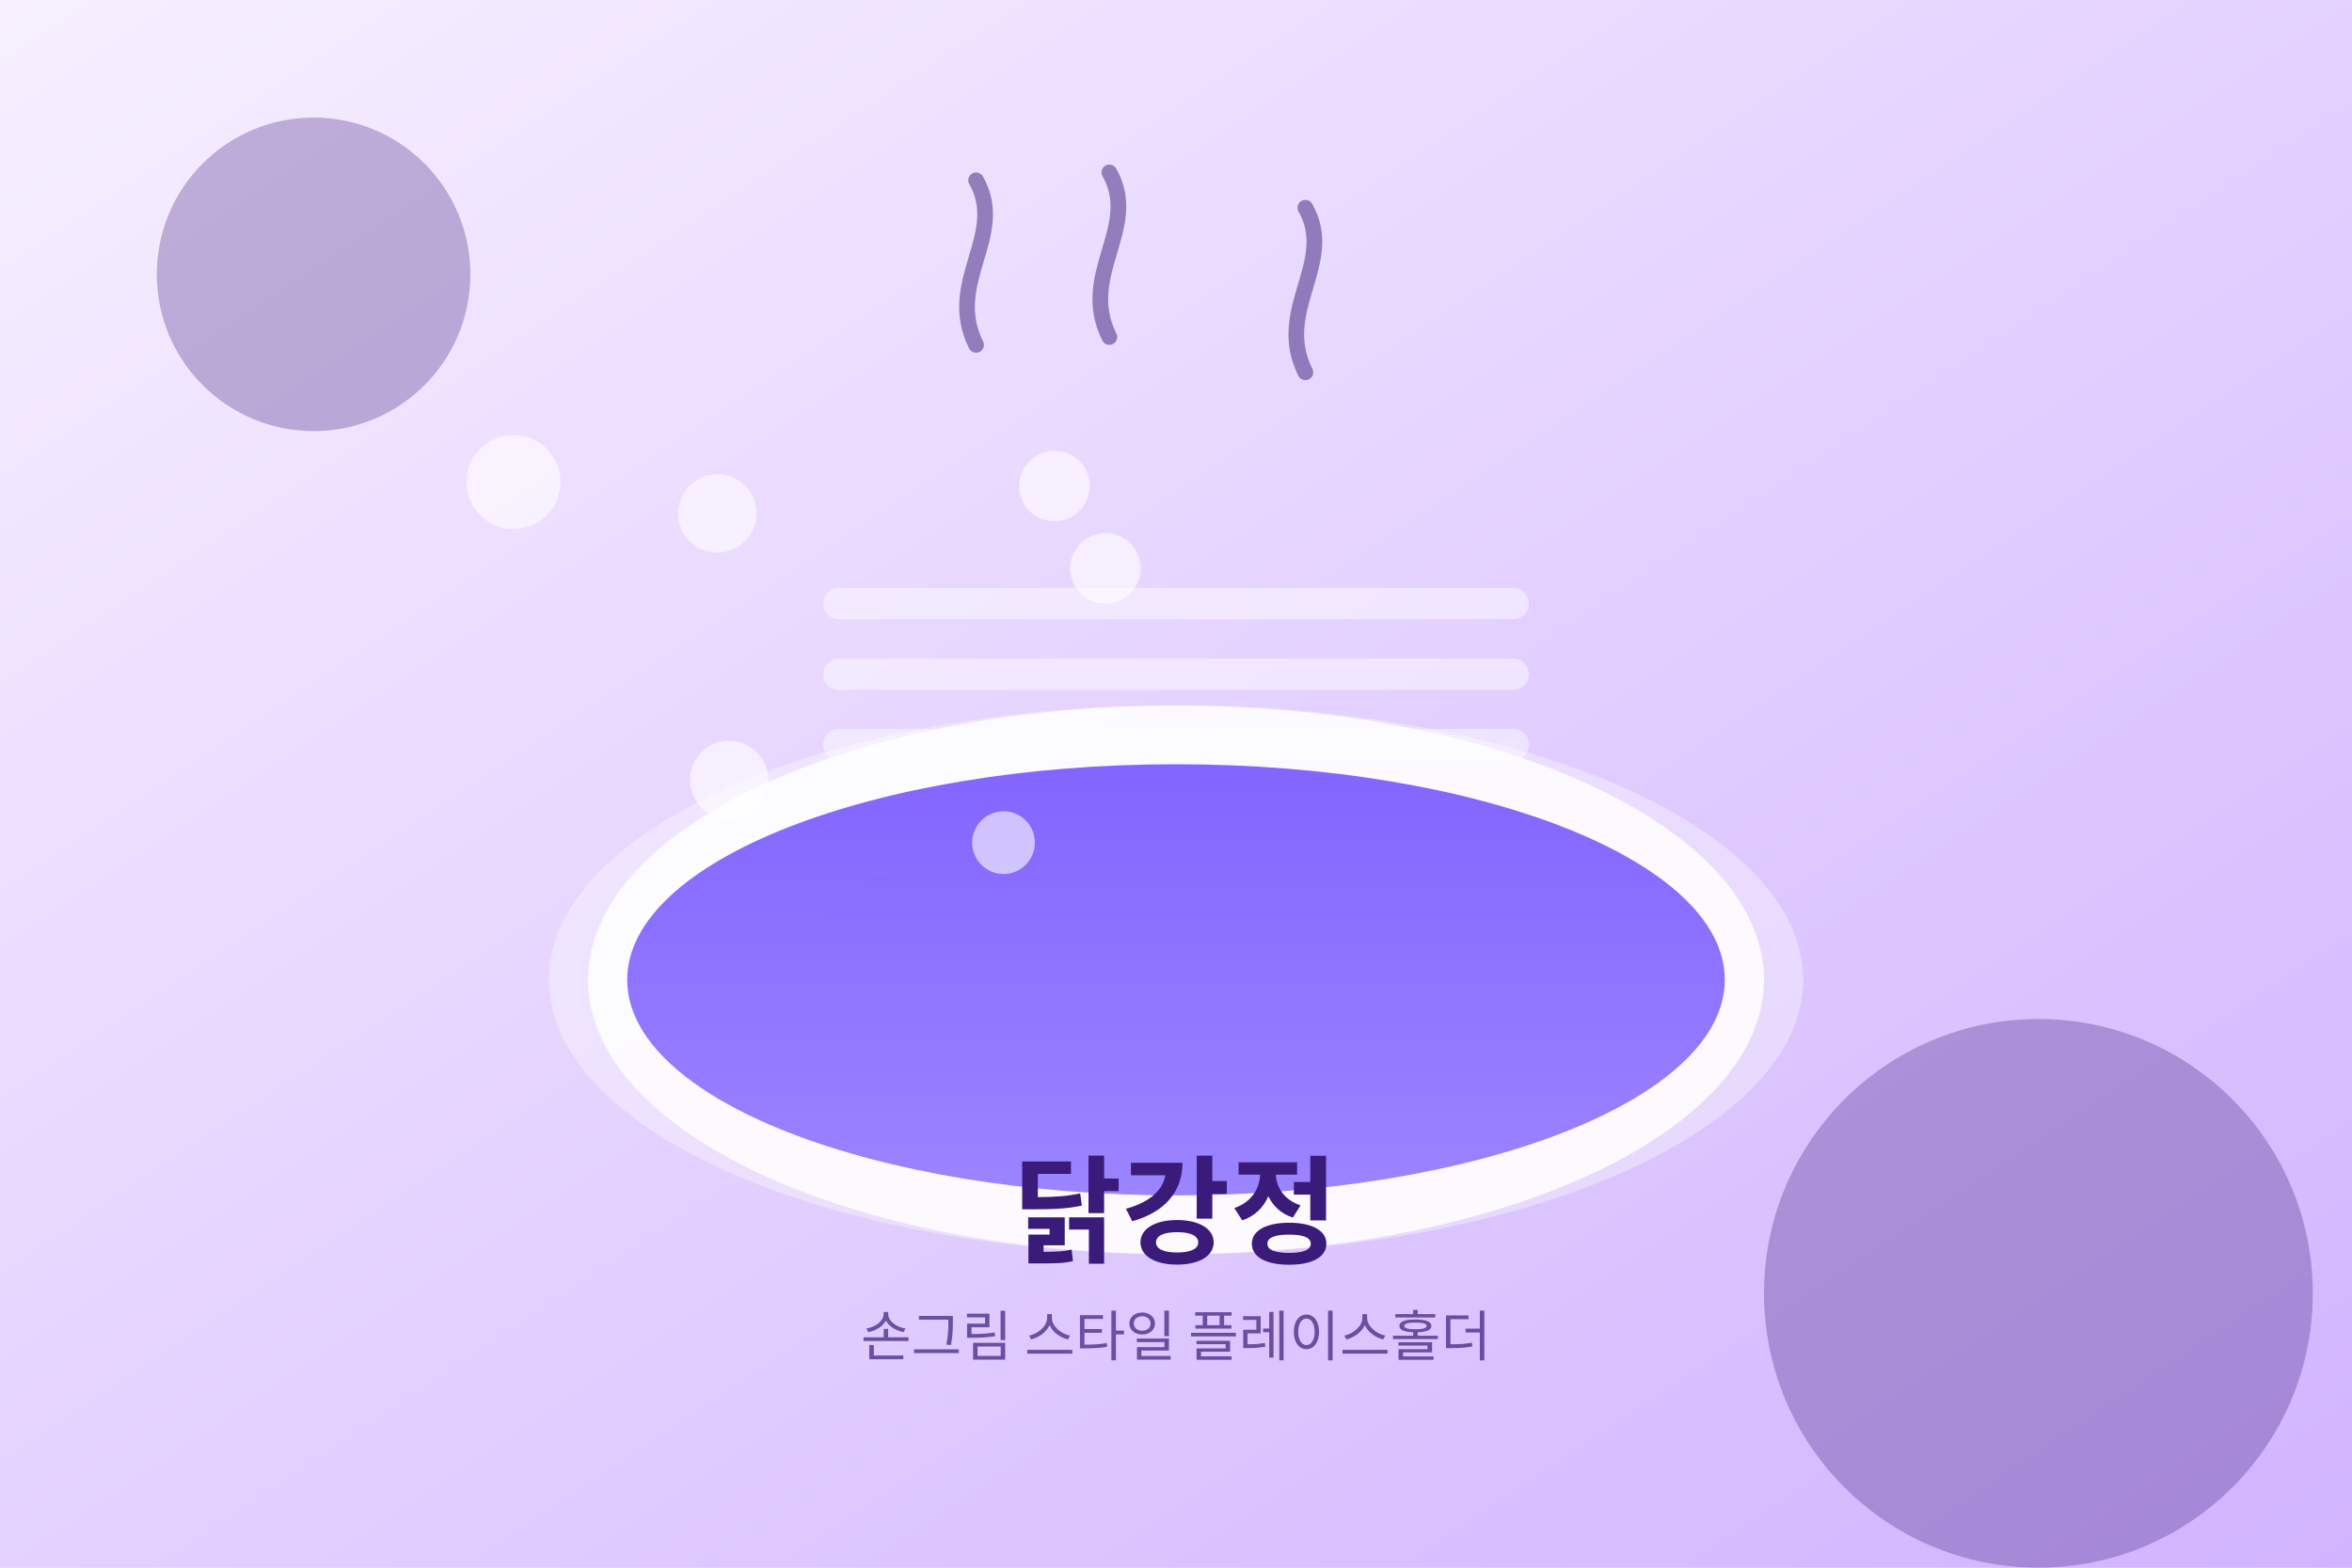
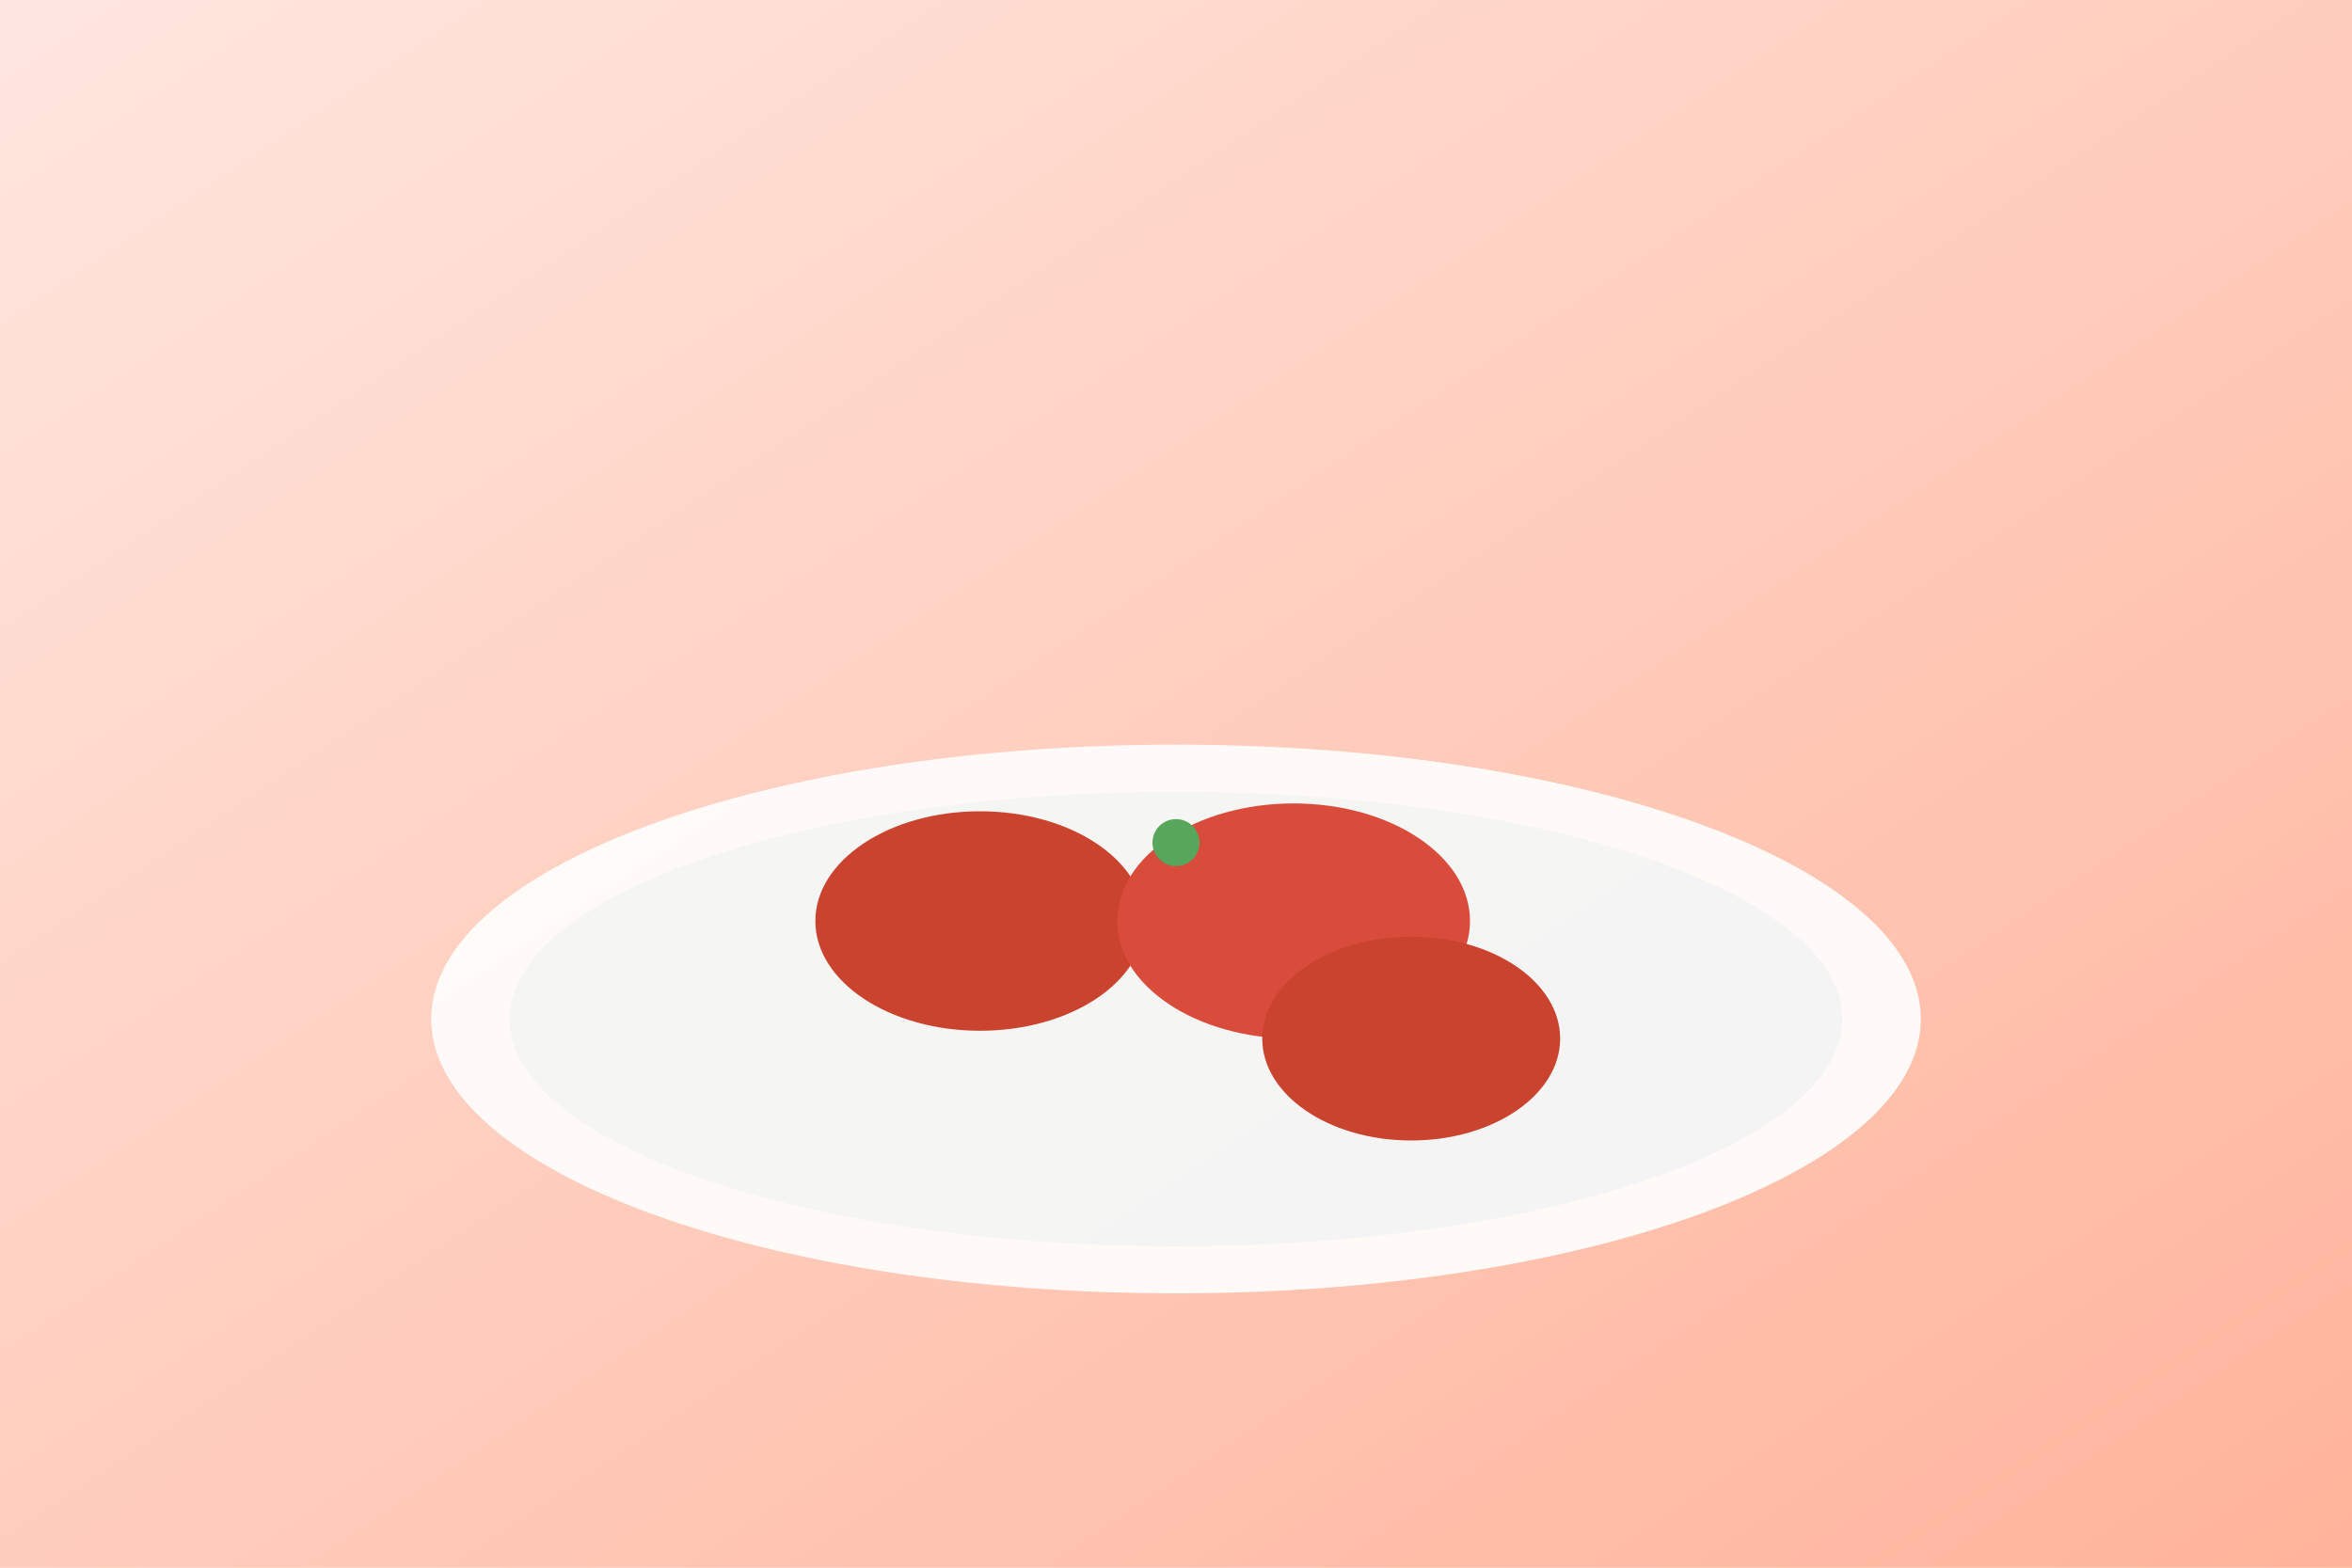
<svg xmlns="http://www.w3.org/2000/svg" width="600" height="400" viewBox="0 0 600 400">
  <defs>
    <linearGradient id="bg" x1="0" y1="0" x2="1" y2="1">
-       <stop offset="0%" stop-color="#f7f0ff" />
-       <stop offset="100%" stop-color="#d1b3ff" />
+       <stop offset="0%" stop-color="#ffe7e0" />
+       <stop offset="100%" stop-color="#ffb39a" />
    </linearGradient>
-     <linearGradient id="food" x1="0" y1="0" x2="0" y2="1">
-       <stop offset="0%" stop-color="#7b5dff" stop-opacity="0.95" />
-       <stop offset="100%" stop-color="#7b5dff" stop-opacity="0.75" />
+     <linearGradient id="bowl" x1="0" y1="0" x2="0" y2="1">
+       <stop offset="0%" stop-color="#ffffff" />
+       <stop offset="100%" stop-color="#e7e7e7" />
    </linearGradient>
  </defs>
  <rect width="100%" height="100%" fill="url(#bg)" />
-   <g opacity="0.3" fill="#3a1b7a">
-     <circle cx="80" cy="70" r="40" />
-     <circle cx="520" cy="330" r="70" />
-   </g>
-   <g fill="none" stroke="#3a1b7a" stroke-width="4" stroke-linecap="round" opacity="0.5">
-     <path d="M249 88 c -8 -16 8 -28 0 -42" />
-     <path d="M283 86 c -8 -16 8 -28 0 -42" />
-     <path d="M333 95 c -8 -16 8 -28 0 -42" />
-   </g>
-   <ellipse cx="300" cy="250" rx="150" ry="70" fill="#ffffff" opacity="0.85" />
-   <ellipse cx="300" cy="250" rx="160" ry="70" fill="#ffffff" opacity="0.35" />
-   <ellipse cx="300" cy="250" rx="140" ry="55" fill="url(#food)" />
-   <rect x="210" y="150" width="180" height="8" rx="4" fill="#ffffff" opacity="0.45" />
-   <rect x="210" y="168" width="180" height="8" rx="4" fill="#ffffff" opacity="0.45" />
-   <rect x="210" y="186" width="180" height="8" rx="4" fill="#ffffff" opacity="0.45" />
-   <g fill="#ffffff" opacity="0.6">
-     <circle cx="256" cy="215" r="8" />
-     <circle cx="131" cy="123" r="12" />
-     <circle cx="183" cy="131" r="10" />
-     <circle cx="186" cy="199" r="10" />
-     <circle cx="282" cy="145" r="9" />
-     <circle cx="269" cy="124" r="9" />
-   </g>
-   <g font-family="Pretendard, 'Apple SD Gothic Neo', sans-serif" text-anchor="middle">
-     <text x="300" y="320" font-size="30" fill="#3a1b7a" font-weight="700">닭강정</text>
-     <text x="300" y="346" font-size="14" fill="#3a1b7a" opacity="0.7">손그림 스타일 플레이스홀더</text>
-   </g>
+   <ellipse cx="300" cy="260" rx="190" ry="70" fill="#ffffff" opacity="0.9" />
+   <ellipse cx="300" cy="260" rx="170" ry="58" fill="#f4f4f4" opacity="0.9" />
+   <ellipse cx="250" cy="235" rx="42" ry="28" fill="#c9432f" />
+   <ellipse cx="330" cy="235" rx="45" ry="30" fill="#d94b3a" />
+   <ellipse cx="360" cy="265" rx="38" ry="26" fill="#c9432f" />
+   <circle cx="300" cy="215" r="6" fill="#58a55c" />
</svg>
